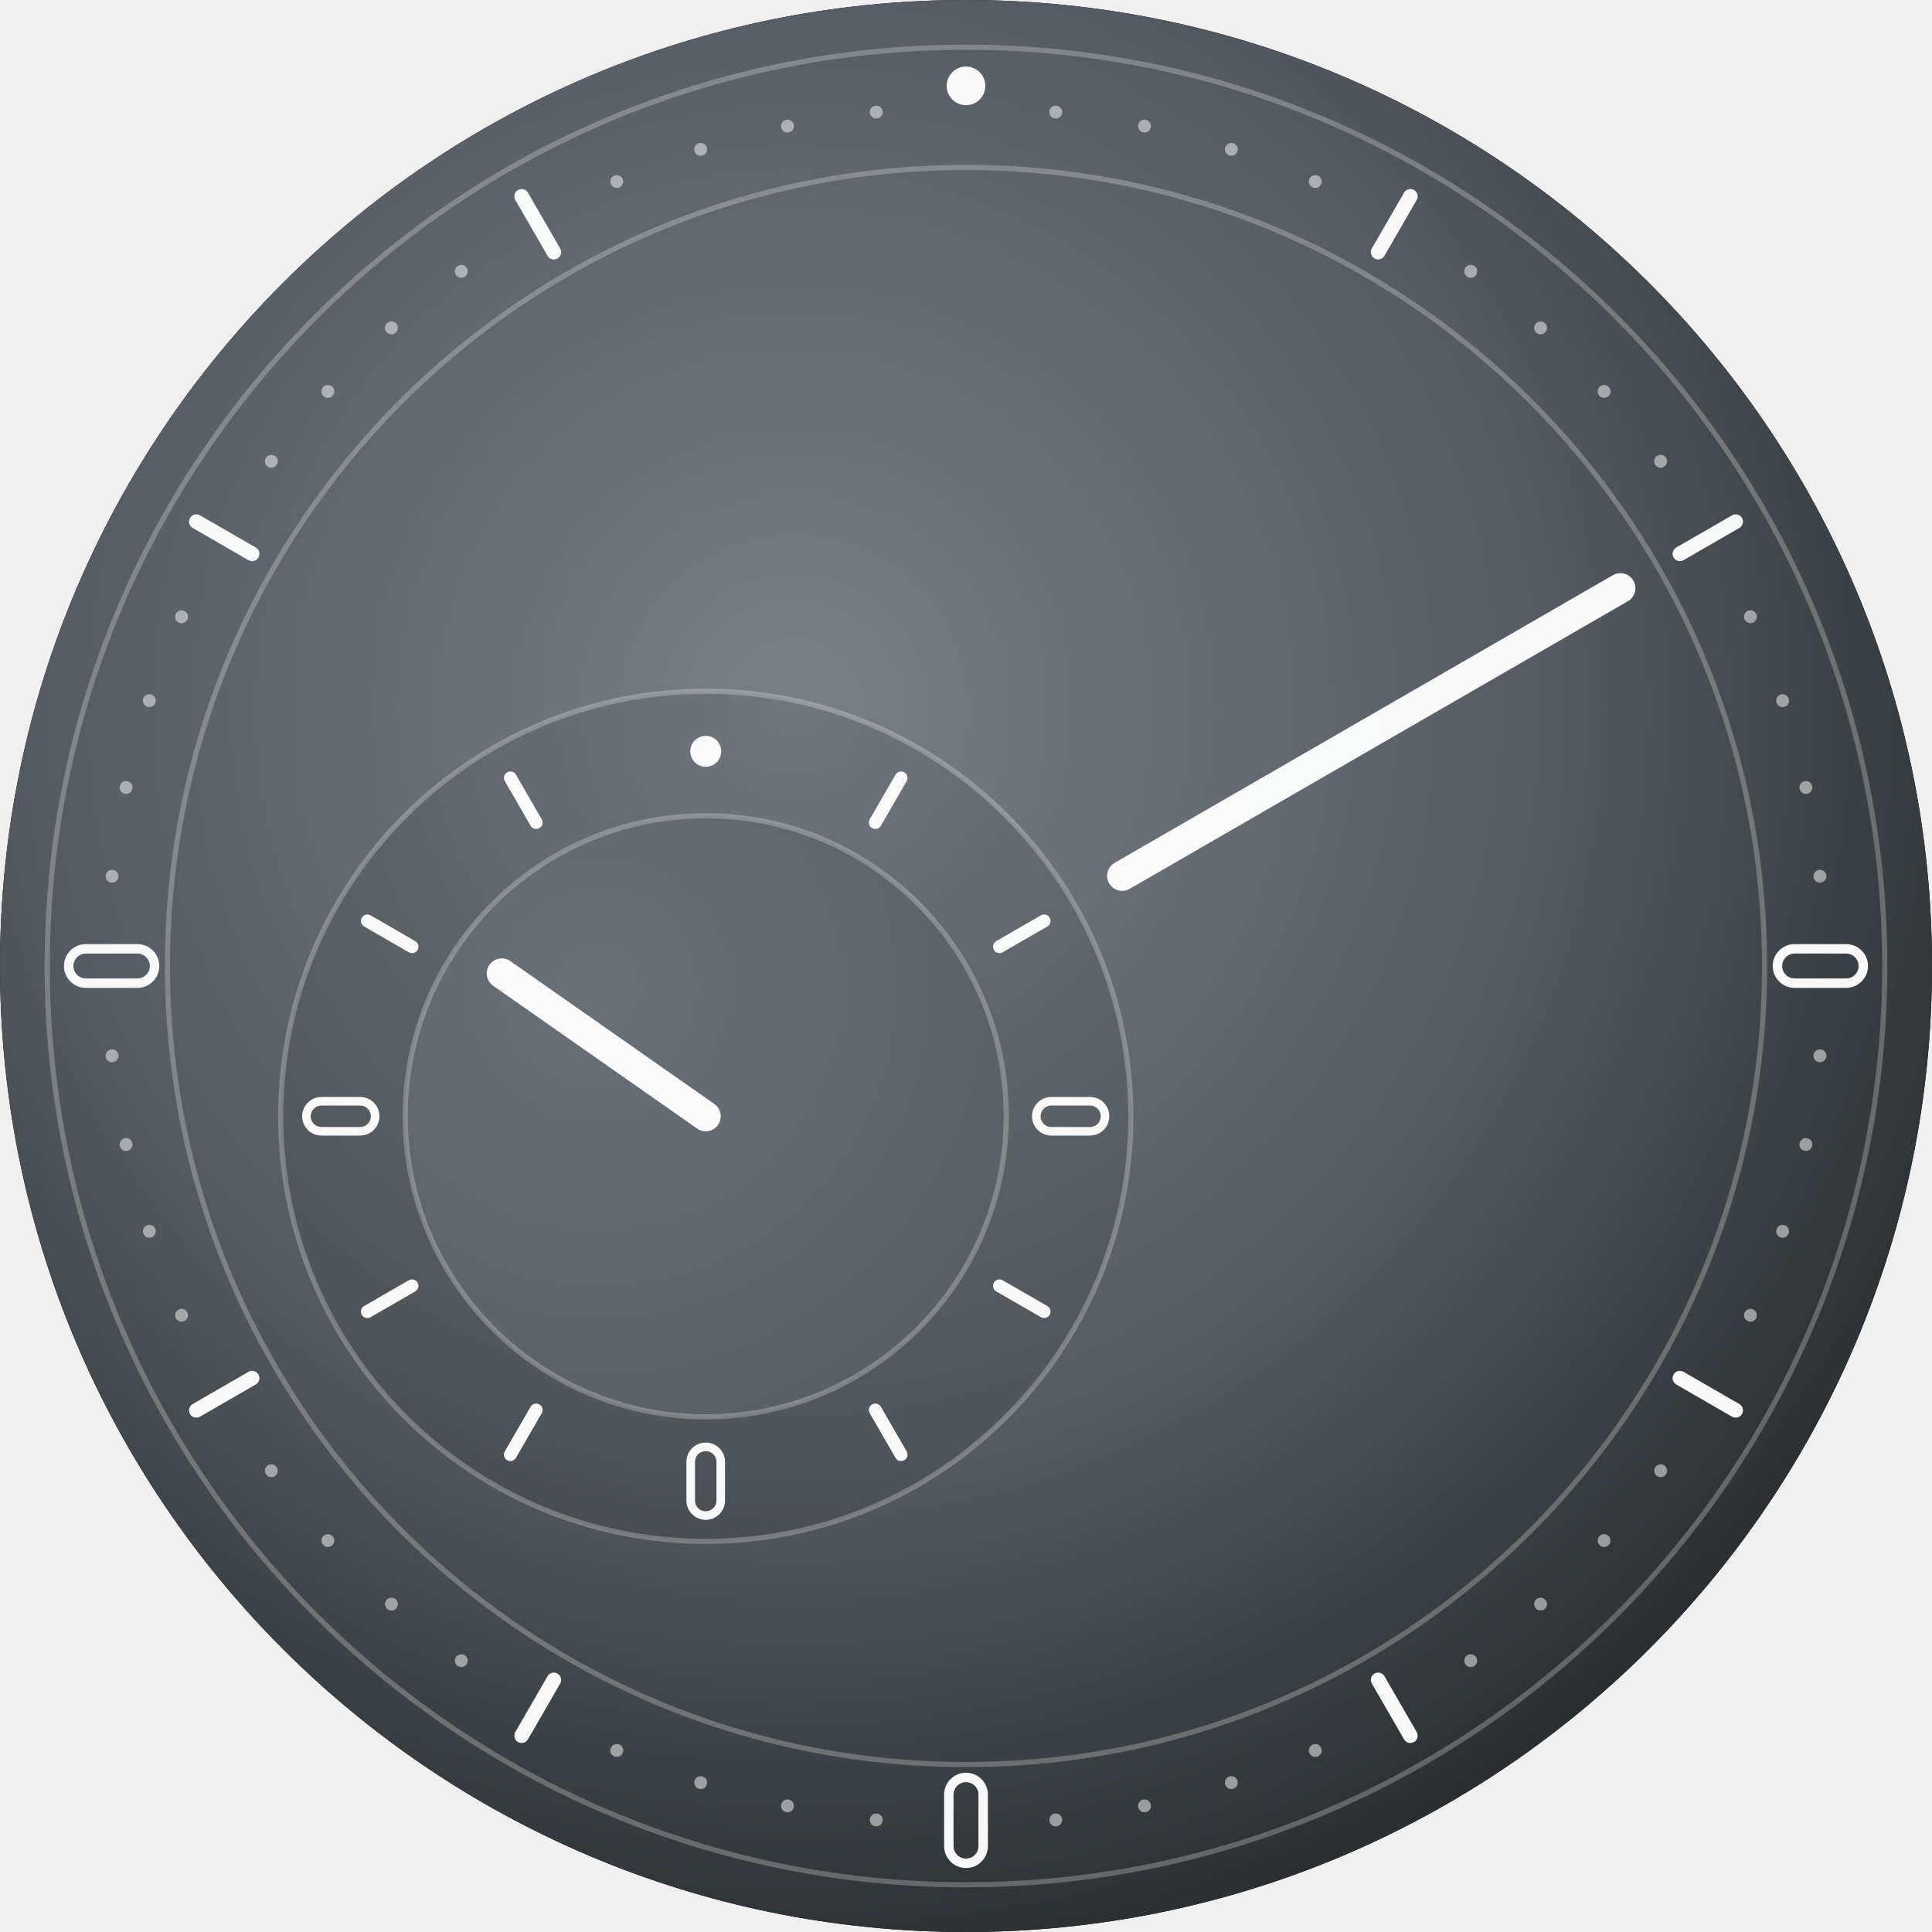
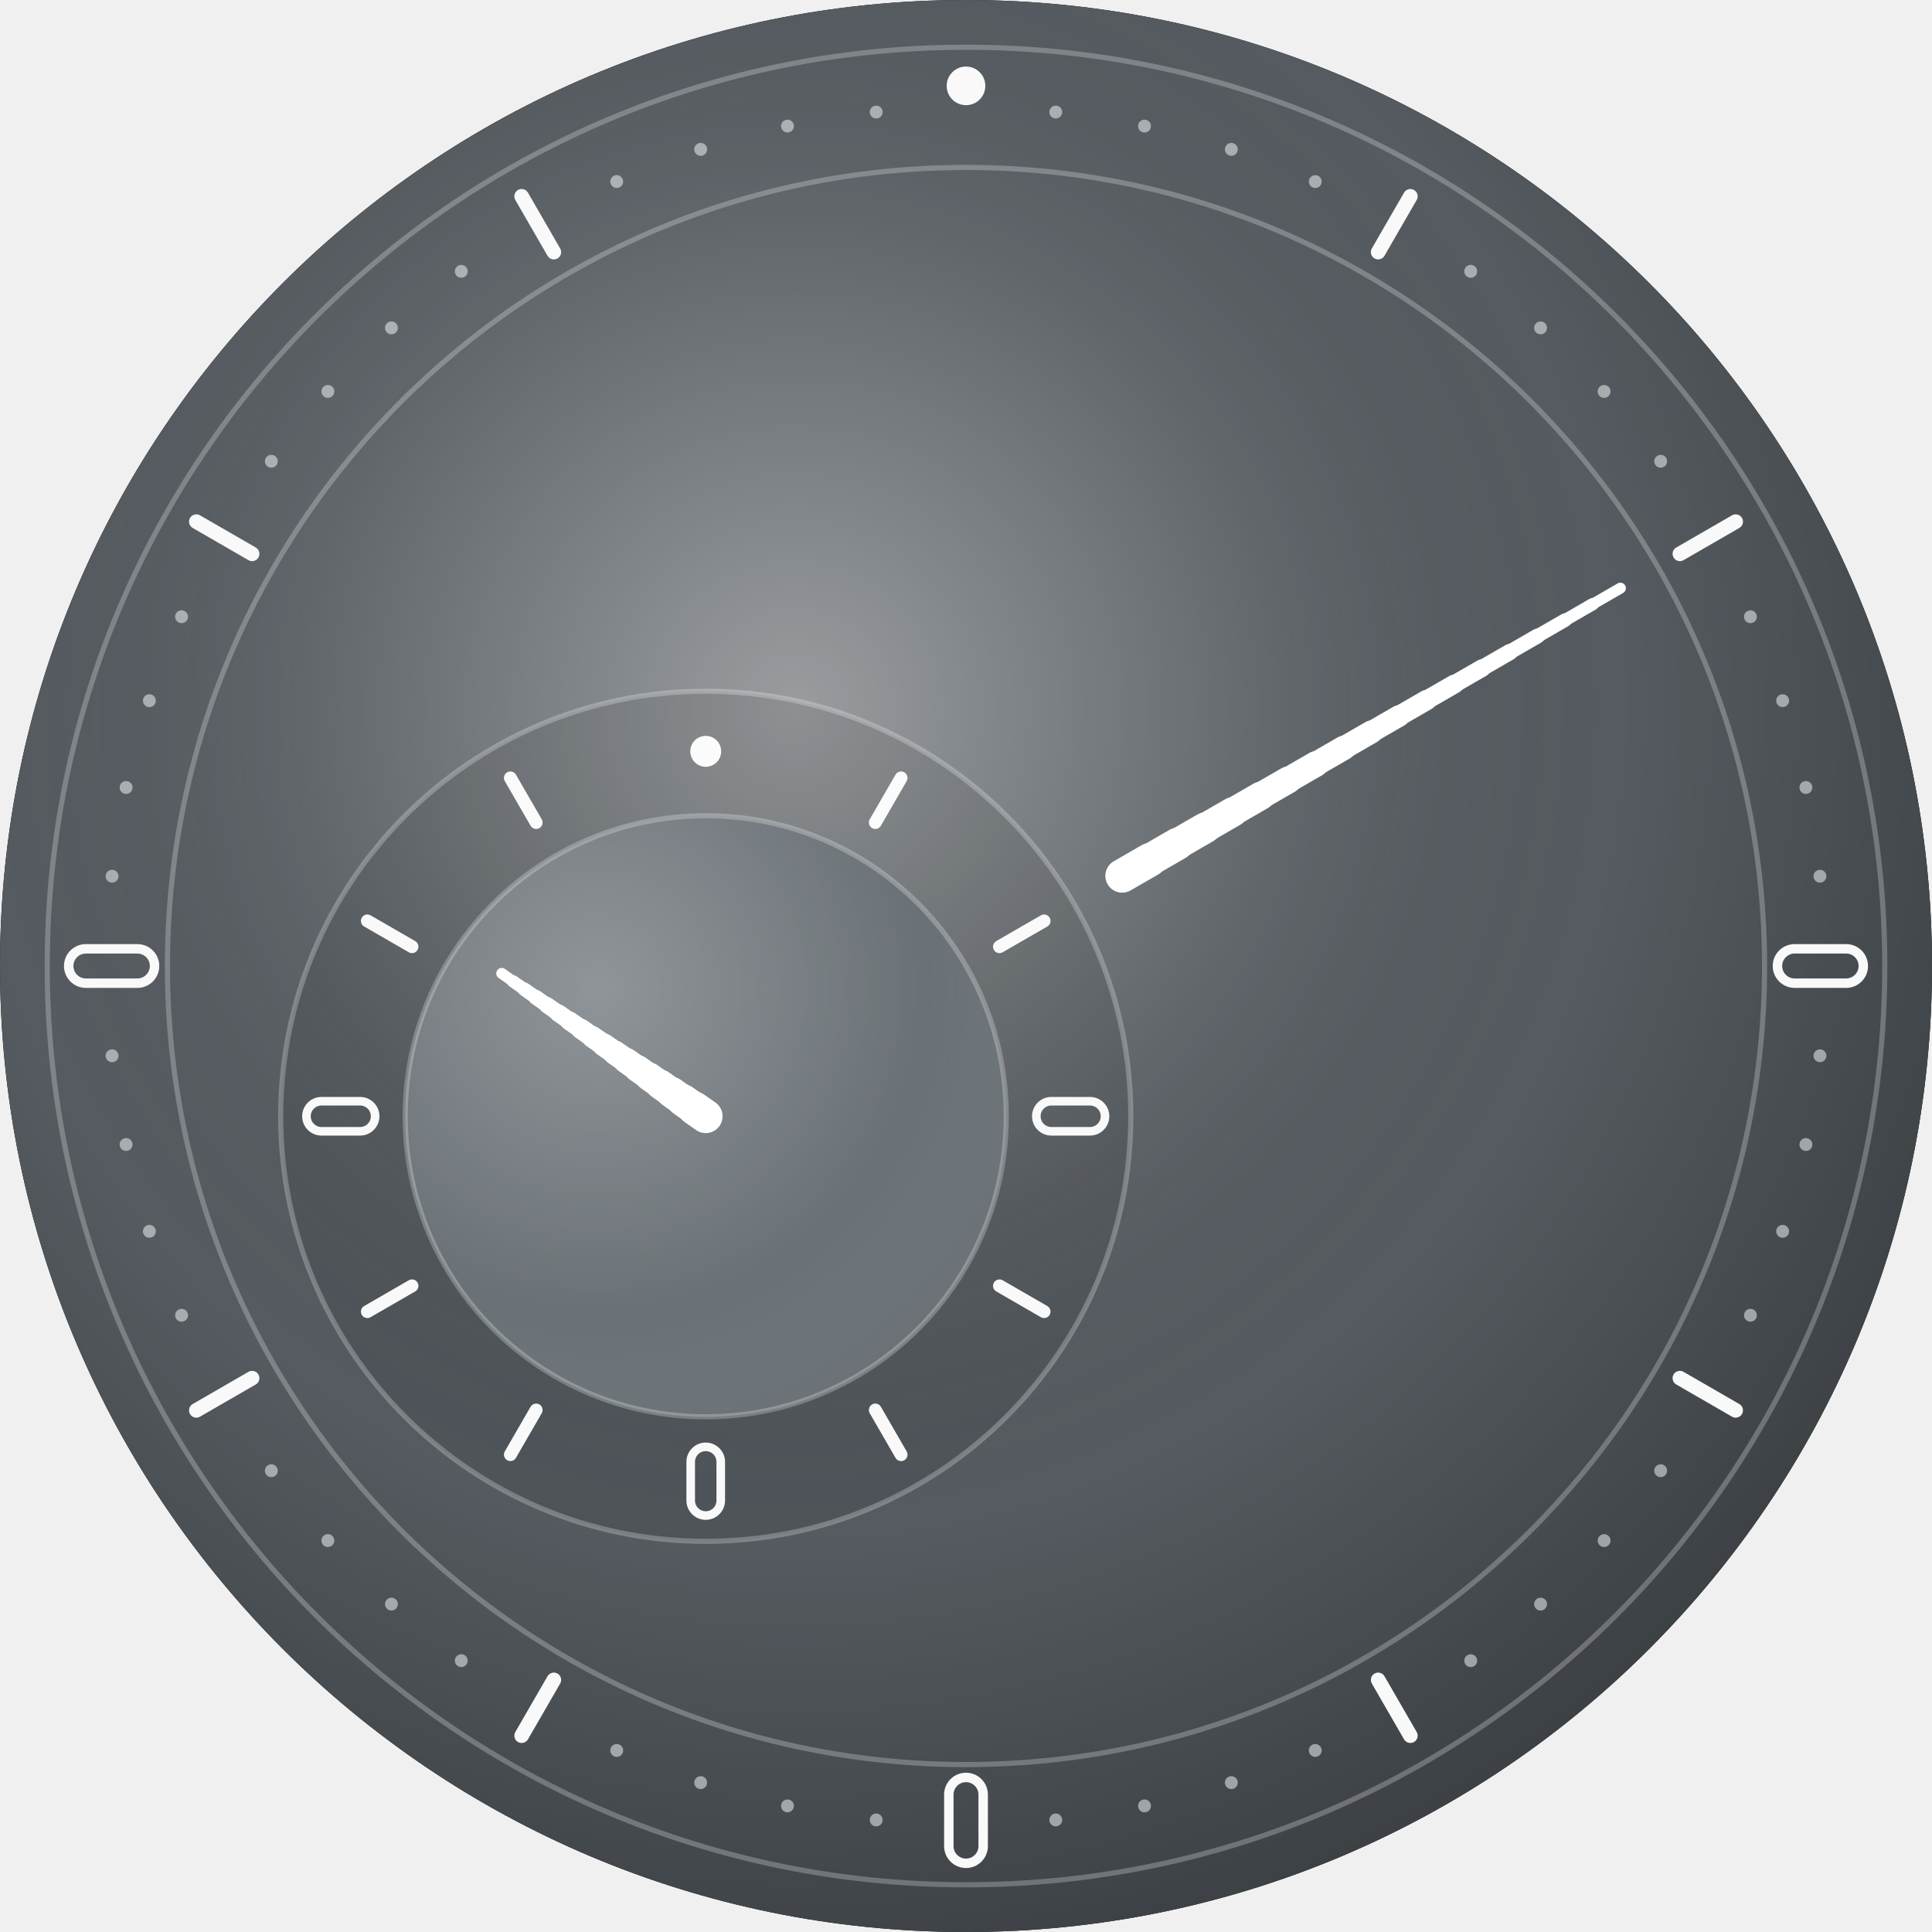
<svg xmlns="http://www.w3.org/2000/svg" viewBox="0 0 450 450" width="450" height="450">
  <defs>
    <radialGradient id="g-graphite" gradientUnits="userSpaceOnUse" cx="185" cy="165" r="320">
-       <stop offset="0" stop-color="#7A8186" />
-       <stop offset="0.55" stop-color="#555B60" />
-       <stop offset="1" stop-color="#222629" />
+       <stop offset="0" stop-color="#FFFFFF" stop-opacity="0.400" />
+       <stop offset="0.35" stop-color="#FFFFFF" stop-opacity="0.078" />
+       <stop offset="0.6" stop-color="#000000" stop-opacity="0.000" />
+       <stop offset="1" stop-color="#000000" stop-opacity="0.349" />
    </radialGradient>
    <radialGradient id="s-graphite" gradientUnits="userSpaceOnUse" cx="75" cy="70" r="140">
-       <stop offset="0" stop-color="#6A7176" />
-       <stop offset="1" stop-color="#555B60" />
+       <stop offset="0" stop-color="#FFFFFF" stop-opacity="0.251" />
+       <stop offset="0.55" stop-color="#FFFFFF" stop-opacity="0.000" />
+       <stop offset="1" stop-color="#000000" stop-opacity="0.149" />
    </radialGradient>
    <clipPath id="c-graphite">
      <circle cx="225.0" cy="225.0" r="225.0" />
    </clipPath>
  </defs>
  <g clip-path="url(#c-graphite)">
    <rect width="450" height="450" fill="#000" />
+     <circle cx="225.0" cy="225.0" r="225.0" fill="#555B60" />
    <circle cx="225.0" cy="225.0" r="225.0" fill="url(#g-graphite)" />
    <circle cx="225.0" cy="225.0" r="214" fill="none" stroke="#fff" stroke-opacity="0.25" stroke-width="1.2" />
    <circle cx="225.0" cy="225.0" r="186" fill="none" stroke="#fff" stroke-opacity="0.25" stroke-width="1.2" />
    <circle cx="225" cy="20" r="4.5" fill="#FFFFFF" fill-opacity="0.961" />
    <circle cx="245.91" cy="26.1" r="1.5" fill="#FFFFFF" fill-opacity="0.502" />
    <circle cx="266.58" cy="29.37" r="1.5" fill="#FFFFFF" fill-opacity="0.502" />
    <circle cx="286.8" cy="34.79" r="1.5" fill="#FFFFFF" fill-opacity="0.502" />
    <circle cx="306.35" cy="42.29" r="1.5" fill="#FFFFFF" fill-opacity="0.502" />
    <line x1="321" y1="58.72" x2="328.5" y2="45.73" stroke="#FFFFFF" stroke-opacity="0.961" stroke-width="3.4" stroke-linecap="round" />
    <circle cx="342.56" cy="63.2" r="1.5" fill="#FFFFFF" fill-opacity="0.502" />
    <circle cx="358.83" cy="76.37" r="1.5" fill="#FFFFFF" fill-opacity="0.502" />
    <circle cx="373.63" cy="91.17" r="1.5" fill="#FFFFFF" fill-opacity="0.502" />
    <circle cx="386.8" cy="107.44" r="1.5" fill="#FFFFFF" fill-opacity="0.502" />
    <line x1="391.28" y1="129" x2="404.27" y2="121.5" stroke="#FFFFFF" stroke-opacity="0.961" stroke-width="3.4" stroke-linecap="round" />
    <circle cx="407.71" cy="143.65" r="1.5" fill="#FFFFFF" fill-opacity="0.502" />
    <circle cx="415.21" cy="163.2" r="1.5" fill="#FFFFFF" fill-opacity="0.502" />
    <circle cx="420.63" cy="183.42" r="1.5" fill="#FFFFFF" fill-opacity="0.502" />
    <circle cx="423.9" cy="204.09" r="1.5" fill="#FFFFFF" fill-opacity="0.502" />
    <rect x="221" y="16" width="8" height="20" rx="4.0" fill="none" stroke="#FFFFFF" stroke-opacity="0.961" stroke-width="2.2" transform="rotate(90 225 225)" />
    <circle cx="423.9" cy="245.91" r="1.5" fill="#FFFFFF" fill-opacity="0.502" />
    <circle cx="420.63" cy="266.58" r="1.5" fill="#FFFFFF" fill-opacity="0.502" />
    <circle cx="415.21" cy="286.8" r="1.5" fill="#FFFFFF" fill-opacity="0.502" />
    <circle cx="407.71" cy="306.35" r="1.5" fill="#FFFFFF" fill-opacity="0.502" />
    <line x1="391.28" y1="321" x2="404.27" y2="328.5" stroke="#FFFFFF" stroke-opacity="0.961" stroke-width="3.4" stroke-linecap="round" />
    <circle cx="386.8" cy="342.56" r="1.5" fill="#FFFFFF" fill-opacity="0.502" />
    <circle cx="373.63" cy="358.83" r="1.5" fill="#FFFFFF" fill-opacity="0.502" />
    <circle cx="358.83" cy="373.63" r="1.5" fill="#FFFFFF" fill-opacity="0.502" />
    <circle cx="342.56" cy="386.8" r="1.5" fill="#FFFFFF" fill-opacity="0.502" />
    <line x1="321" y1="391.28" x2="328.5" y2="404.27" stroke="#FFFFFF" stroke-opacity="0.961" stroke-width="3.4" stroke-linecap="round" />
    <circle cx="306.35" cy="407.71" r="1.5" fill="#FFFFFF" fill-opacity="0.502" />
    <circle cx="286.8" cy="415.21" r="1.5" fill="#FFFFFF" fill-opacity="0.502" />
    <circle cx="266.58" cy="420.63" r="1.5" fill="#FFFFFF" fill-opacity="0.502" />
    <circle cx="245.91" cy="423.9" r="1.5" fill="#FFFFFF" fill-opacity="0.502" />
    <rect x="221" y="16" width="8" height="20" rx="4.0" fill="none" stroke="#FFFFFF" stroke-opacity="0.961" stroke-width="2.2" transform="rotate(180 225 225)" />
    <circle cx="204.09" cy="423.9" r="1.5" fill="#FFFFFF" fill-opacity="0.502" />
    <circle cx="183.42" cy="420.63" r="1.5" fill="#FFFFFF" fill-opacity="0.502" />
    <circle cx="163.2" cy="415.21" r="1.5" fill="#FFFFFF" fill-opacity="0.502" />
    <circle cx="143.65" cy="407.71" r="1.5" fill="#FFFFFF" fill-opacity="0.502" />
    <line x1="129" y1="391.28" x2="121.5" y2="404.27" stroke="#FFFFFF" stroke-opacity="0.961" stroke-width="3.4" stroke-linecap="round" />
    <circle cx="107.44" cy="386.8" r="1.5" fill="#FFFFFF" fill-opacity="0.502" />
    <circle cx="91.17" cy="373.63" r="1.5" fill="#FFFFFF" fill-opacity="0.502" />
    <circle cx="76.37" cy="358.83" r="1.5" fill="#FFFFFF" fill-opacity="0.502" />
    <circle cx="63.2" cy="342.56" r="1.5" fill="#FFFFFF" fill-opacity="0.502" />
    <line x1="58.72" y1="321" x2="45.73" y2="328.5" stroke="#FFFFFF" stroke-opacity="0.961" stroke-width="3.4" stroke-linecap="round" />
    <circle cx="42.29" cy="306.35" r="1.5" fill="#FFFFFF" fill-opacity="0.502" />
    <circle cx="34.79" cy="286.8" r="1.5" fill="#FFFFFF" fill-opacity="0.502" />
    <circle cx="29.37" cy="266.58" r="1.5" fill="#FFFFFF" fill-opacity="0.502" />
    <circle cx="26.1" cy="245.91" r="1.5" fill="#FFFFFF" fill-opacity="0.502" />
    <rect x="221" y="16" width="8" height="20" rx="4.0" fill="none" stroke="#FFFFFF" stroke-opacity="0.961" stroke-width="2.2" transform="rotate(270 225 225)" />
    <circle cx="26.1" cy="204.09" r="1.5" fill="#FFFFFF" fill-opacity="0.502" />
    <circle cx="29.37" cy="183.42" r="1.5" fill="#FFFFFF" fill-opacity="0.502" />
    <circle cx="34.79" cy="163.2" r="1.5" fill="#FFFFFF" fill-opacity="0.502" />
    <circle cx="42.29" cy="143.65" r="1.5" fill="#FFFFFF" fill-opacity="0.502" />
    <line x1="58.72" y1="129" x2="45.73" y2="121.5" stroke="#FFFFFF" stroke-opacity="0.961" stroke-width="3.4" stroke-linecap="round" />
    <circle cx="63.2" cy="107.44" r="1.5" fill="#FFFFFF" fill-opacity="0.502" />
    <circle cx="76.37" cy="91.17" r="1.5" fill="#FFFFFF" fill-opacity="0.502" />
    <circle cx="91.17" cy="76.37" r="1.5" fill="#FFFFFF" fill-opacity="0.502" />
    <circle cx="107.44" cy="63.2" r="1.5" fill="#FFFFFF" fill-opacity="0.502" />
    <line x1="129" y1="58.72" x2="121.5" y2="45.73" stroke="#FFFFFF" stroke-opacity="0.961" stroke-width="3.4" stroke-linecap="round" />
    <circle cx="143.65" cy="42.29" r="1.5" fill="#FFFFFF" fill-opacity="0.502" />
    <circle cx="163.2" cy="34.79" r="1.5" fill="#FFFFFF" fill-opacity="0.502" />
    <circle cx="183.42" cy="29.37" r="1.5" fill="#FFFFFF" fill-opacity="0.502" />
    <circle cx="204.09" cy="26.1" r="1.5" fill="#FFFFFF" fill-opacity="0.502" />
    <g transform="rotate(60 225.0 225.0)">
-       <line x1="225.0" y1="183.0" x2="225.0" y2="49.0" stroke="#FFFFFF" stroke-opacity="0.961" stroke-width="7" stroke-linecap="round" />
+       <g>
+         <line x1="225" y1="183" x2="225" y2="175.56" stroke="#fff" stroke-width="7.84" stroke-linecap="round" />
+         <line x1="225" y1="175.56" x2="225" y2="168.11" stroke="#fff" stroke-width="7.53" stroke-linecap="round" />
+         <line x1="225" y1="168.11" x2="225" y2="160.67" stroke="#fff" stroke-width="7.22" stroke-linecap="round" />
+         <line x1="225" y1="160.67" x2="225" y2="153.22" stroke="#fff" stroke-width="6.91" stroke-linecap="round" />
+         <line x1="225" y1="153.22" x2="225" y2="145.78" stroke="#fff" stroke-width="6.6" stroke-linecap="round" />
+         <line x1="225" y1="145.78" x2="225" y2="138.33" stroke="#fff" stroke-width="6.29" stroke-linecap="round" />
+         <line x1="225" y1="138.33" x2="225" y2="130.89" stroke="#fff" stroke-width="5.98" stroke-linecap="round" />
+         <line x1="225" y1="130.89" x2="225" y2="123.44" stroke="#fff" stroke-width="5.67" stroke-linecap="round" />
+         <line x1="225" y1="123.44" x2="225" y2="116" stroke="#fff" stroke-width="5.36" stroke-linecap="round" />
+         <line x1="225" y1="116" x2="225" y2="108.56" stroke="#fff" stroke-width="5.04" stroke-linecap="round" />
+         <line x1="225" y1="108.56" x2="225" y2="101.11" stroke="#fff" stroke-width="4.73" stroke-linecap="round" />
+         <line x1="225" y1="101.11" x2="225" y2="93.67" stroke="#fff" stroke-width="4.42" stroke-linecap="round" />
+         <line x1="225" y1="93.67" x2="225" y2="86.22" stroke="#fff" stroke-width="4.11" stroke-linecap="round" />
+         <line x1="225" y1="86.22" x2="225" y2="78.78" stroke="#fff" stroke-width="3.8" stroke-linecap="round" />
+         <line x1="225" y1="78.78" x2="225" y2="71.33" stroke="#fff" stroke-width="3.49" stroke-linecap="round" />
+         <line x1="225" y1="71.33" x2="225" y2="63.89" stroke="#fff" stroke-width="3.18" stroke-linecap="round" />
+         <line x1="225" y1="63.89" x2="225" y2="56.44" stroke="#fff" stroke-width="2.87" stroke-linecap="round" />
+         <line x1="225" y1="56.44" x2="225" y2="49" stroke="#fff" stroke-width="2.56" stroke-linecap="round" />
+       </g>
      <g transform="translate(125 195) rotate(-60 100 100)">
        <circle cx="100" cy="100" r="99" fill="#000" fill-opacity="0.08" stroke="#fff" stroke-opacity="0.25" stroke-width="1.2" />
+         <circle cx="100" cy="100" r="70" fill="#6A7176" />
        <circle cx="100" cy="100" r="70" fill="url(#s-graphite)" stroke="#fff" stroke-opacity="0.25" stroke-width="1.2" />
        <circle cx="100" cy="15" r="3.6" fill="#FFFFFF" fill-opacity="0.961" />
        <line x1="139.5" y1="31.58" x2="145.5" y2="21.19" stroke="#FFFFFF" stroke-opacity="0.961" stroke-width="3" stroke-linecap="round" />
        <line x1="168.42" y1="60.5" x2="178.81" y2="54.5" stroke="#FFFFFF" stroke-opacity="0.961" stroke-width="3" stroke-linecap="round" />
        <rect x="96.5" y="7" width="7" height="16" rx="3.5" fill="none" stroke="#FFFFFF" stroke-opacity="0.961" stroke-width="2" transform="rotate(90 100 100)" />
        <line x1="168.42" y1="139.5" x2="178.81" y2="145.5" stroke="#FFFFFF" stroke-opacity="0.961" stroke-width="3" stroke-linecap="round" />
        <line x1="139.5" y1="168.42" x2="145.5" y2="178.81" stroke="#FFFFFF" stroke-opacity="0.961" stroke-width="3" stroke-linecap="round" />
        <rect x="96.5" y="7" width="7" height="16" rx="3.5" fill="none" stroke="#FFFFFF" stroke-opacity="0.961" stroke-width="2" transform="rotate(180 100 100)" />
        <line x1="60.5" y1="168.42" x2="54.5" y2="178.81" stroke="#FFFFFF" stroke-opacity="0.961" stroke-width="3" stroke-linecap="round" />
        <line x1="31.58" y1="139.5" x2="21.19" y2="145.5" stroke="#FFFFFF" stroke-opacity="0.961" stroke-width="3" stroke-linecap="round" />
        <rect x="96.5" y="7" width="7" height="16" rx="3.5" fill="none" stroke="#FFFFFF" stroke-opacity="0.961" stroke-width="2" transform="rotate(270 100 100)" />
        <line x1="31.58" y1="60.5" x2="21.19" y2="54.5" stroke="#FFFFFF" stroke-opacity="0.961" stroke-width="3" stroke-linecap="round" />
        <line x1="60.5" y1="31.58" x2="54.5" y2="21.19" stroke="#FFFFFF" stroke-opacity="0.961" stroke-width="3" stroke-linecap="round" />
-         <line x1="100" y1="100" x2="100" y2="42" stroke="#FFFFFF" stroke-opacity="0.961" stroke-width="7" stroke-linecap="round" transform="rotate(305 100 100)" />
+         <g transform="rotate(305 100 100)">
+           <line x1="100" y1="100" x2="100" y2="96.78" stroke="#fff" stroke-width="7.84" stroke-linecap="round" />
+           <line x1="100" y1="96.78" x2="100" y2="93.56" stroke="#fff" stroke-width="7.53" stroke-linecap="round" />
+           <line x1="100" y1="93.56" x2="100" y2="90.33" stroke="#fff" stroke-width="7.22" stroke-linecap="round" />
+           <line x1="100" y1="90.33" x2="100" y2="87.11" stroke="#fff" stroke-width="6.91" stroke-linecap="round" />
+           <line x1="100" y1="87.11" x2="100" y2="83.89" stroke="#fff" stroke-width="6.6" stroke-linecap="round" />
+           <line x1="100" y1="83.89" x2="100" y2="80.67" stroke="#fff" stroke-width="6.29" stroke-linecap="round" />
+           <line x1="100" y1="80.67" x2="100" y2="77.44" stroke="#fff" stroke-width="5.98" stroke-linecap="round" />
+           <line x1="100" y1="77.44" x2="100" y2="74.22" stroke="#fff" stroke-width="5.67" stroke-linecap="round" />
+           <line x1="100" y1="74.22" x2="100" y2="71" stroke="#fff" stroke-width="5.36" stroke-linecap="round" />
+           <line x1="100" y1="71" x2="100" y2="67.78" stroke="#fff" stroke-width="5.04" stroke-linecap="round" />
+           <line x1="100" y1="67.78" x2="100" y2="64.56" stroke="#fff" stroke-width="4.73" stroke-linecap="round" />
+           <line x1="100" y1="64.56" x2="100" y2="61.33" stroke="#fff" stroke-width="4.42" stroke-linecap="round" />
+           <line x1="100" y1="61.33" x2="100" y2="58.11" stroke="#fff" stroke-width="4.11" stroke-linecap="round" />
+           <line x1="100" y1="58.11" x2="100" y2="54.89" stroke="#fff" stroke-width="3.8" stroke-linecap="round" />
+           <line x1="100" y1="54.89" x2="100" y2="51.67" stroke="#fff" stroke-width="3.49" stroke-linecap="round" />
+           <line x1="100" y1="51.67" x2="100" y2="48.44" stroke="#fff" stroke-width="3.18" stroke-linecap="round" />
+           <line x1="100" y1="48.44" x2="100" y2="45.22" stroke="#fff" stroke-width="2.87" stroke-linecap="round" />
+           <line x1="100" y1="45.22" x2="100" y2="42" stroke="#fff" stroke-width="2.56" stroke-linecap="round" />
+         </g>
      </g>
    </g>
  </g>
</svg>
